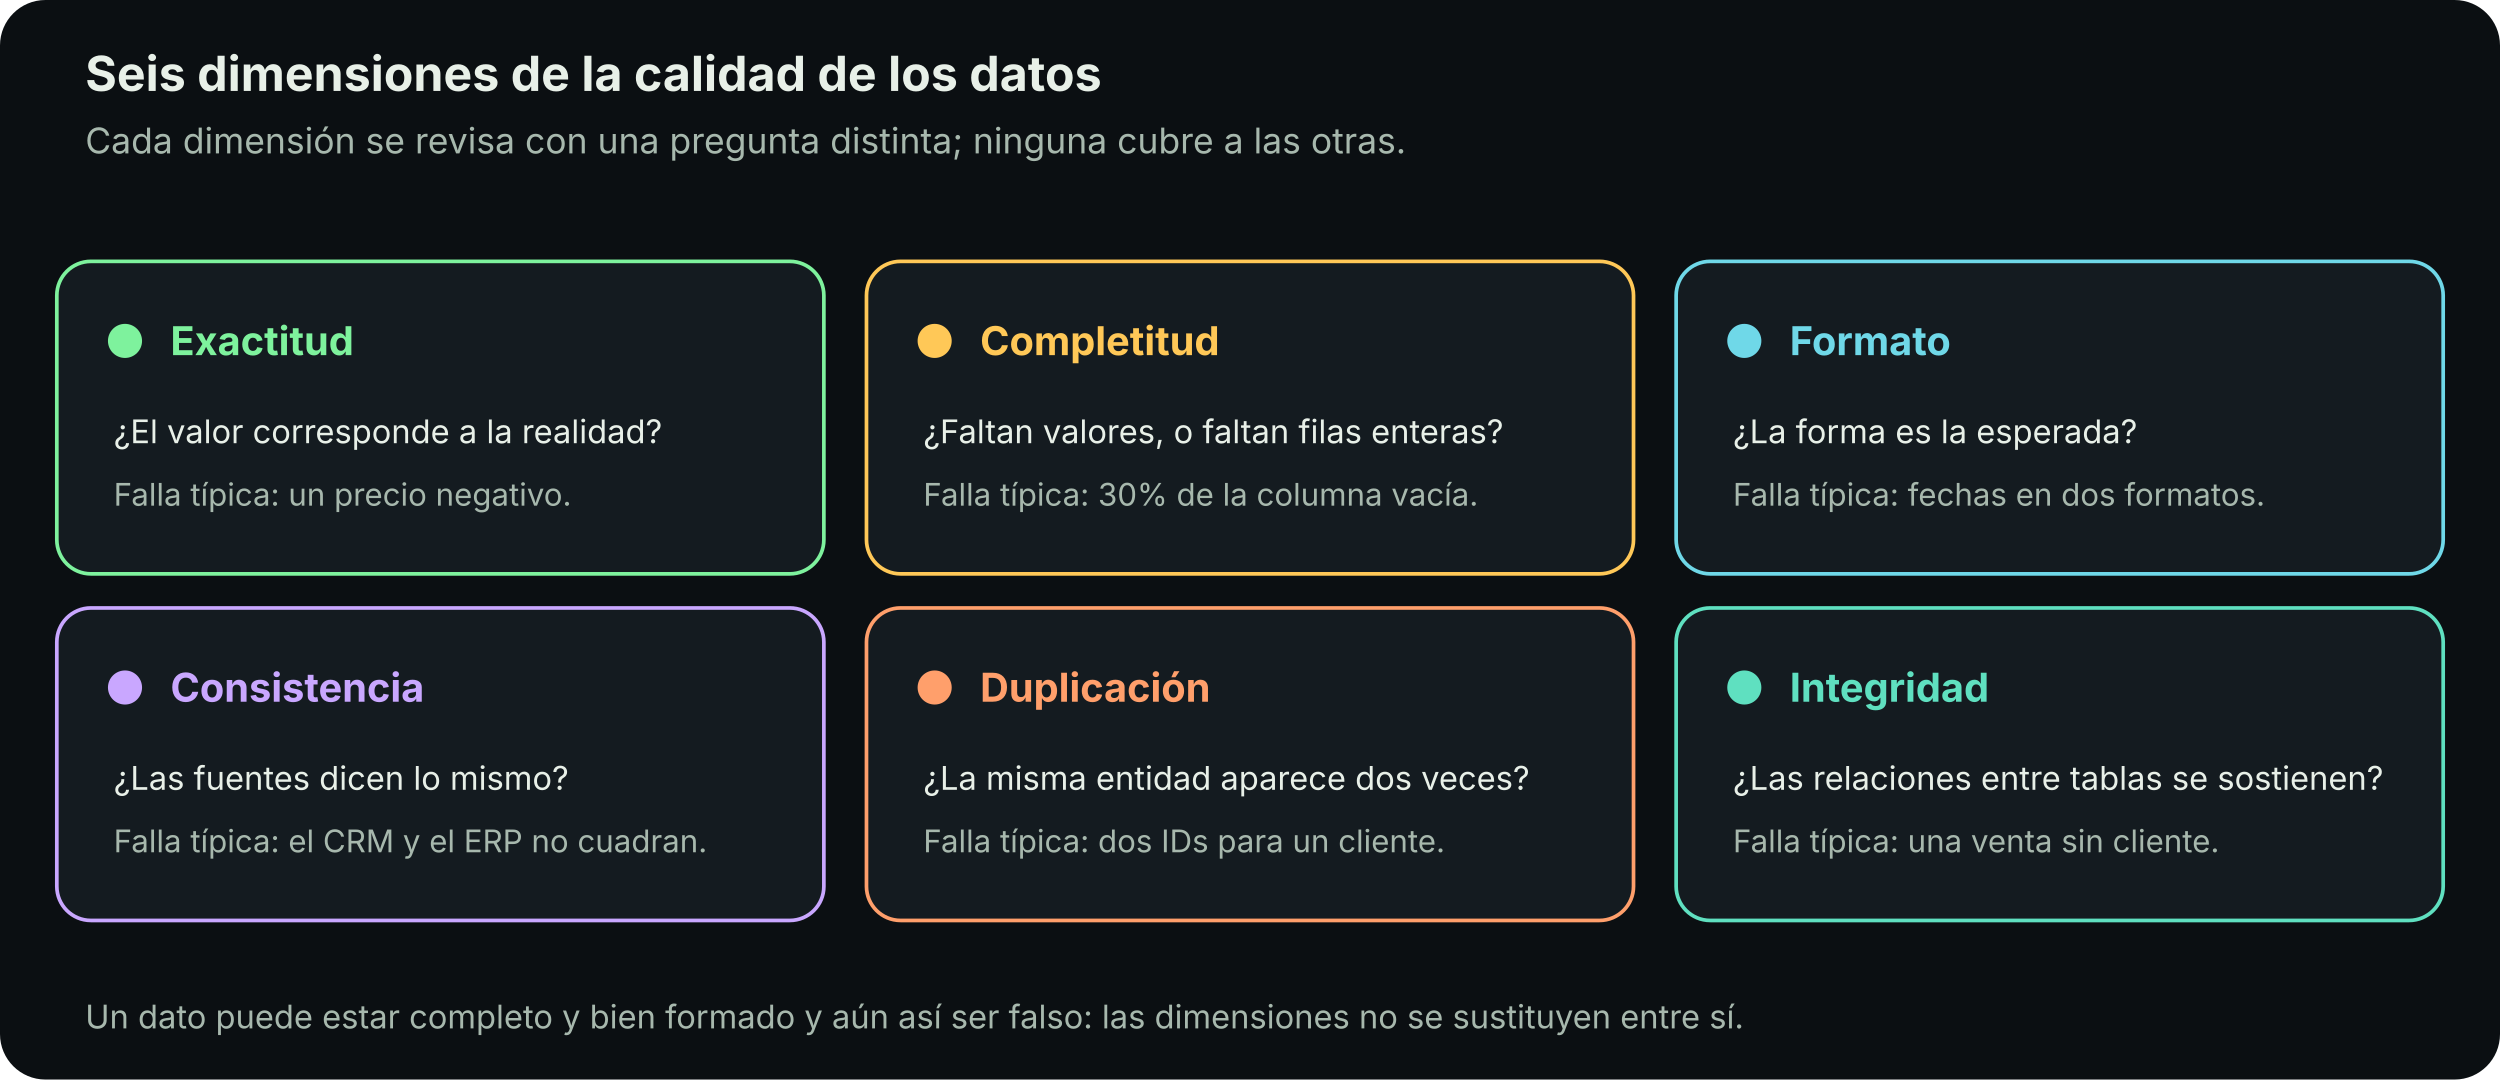
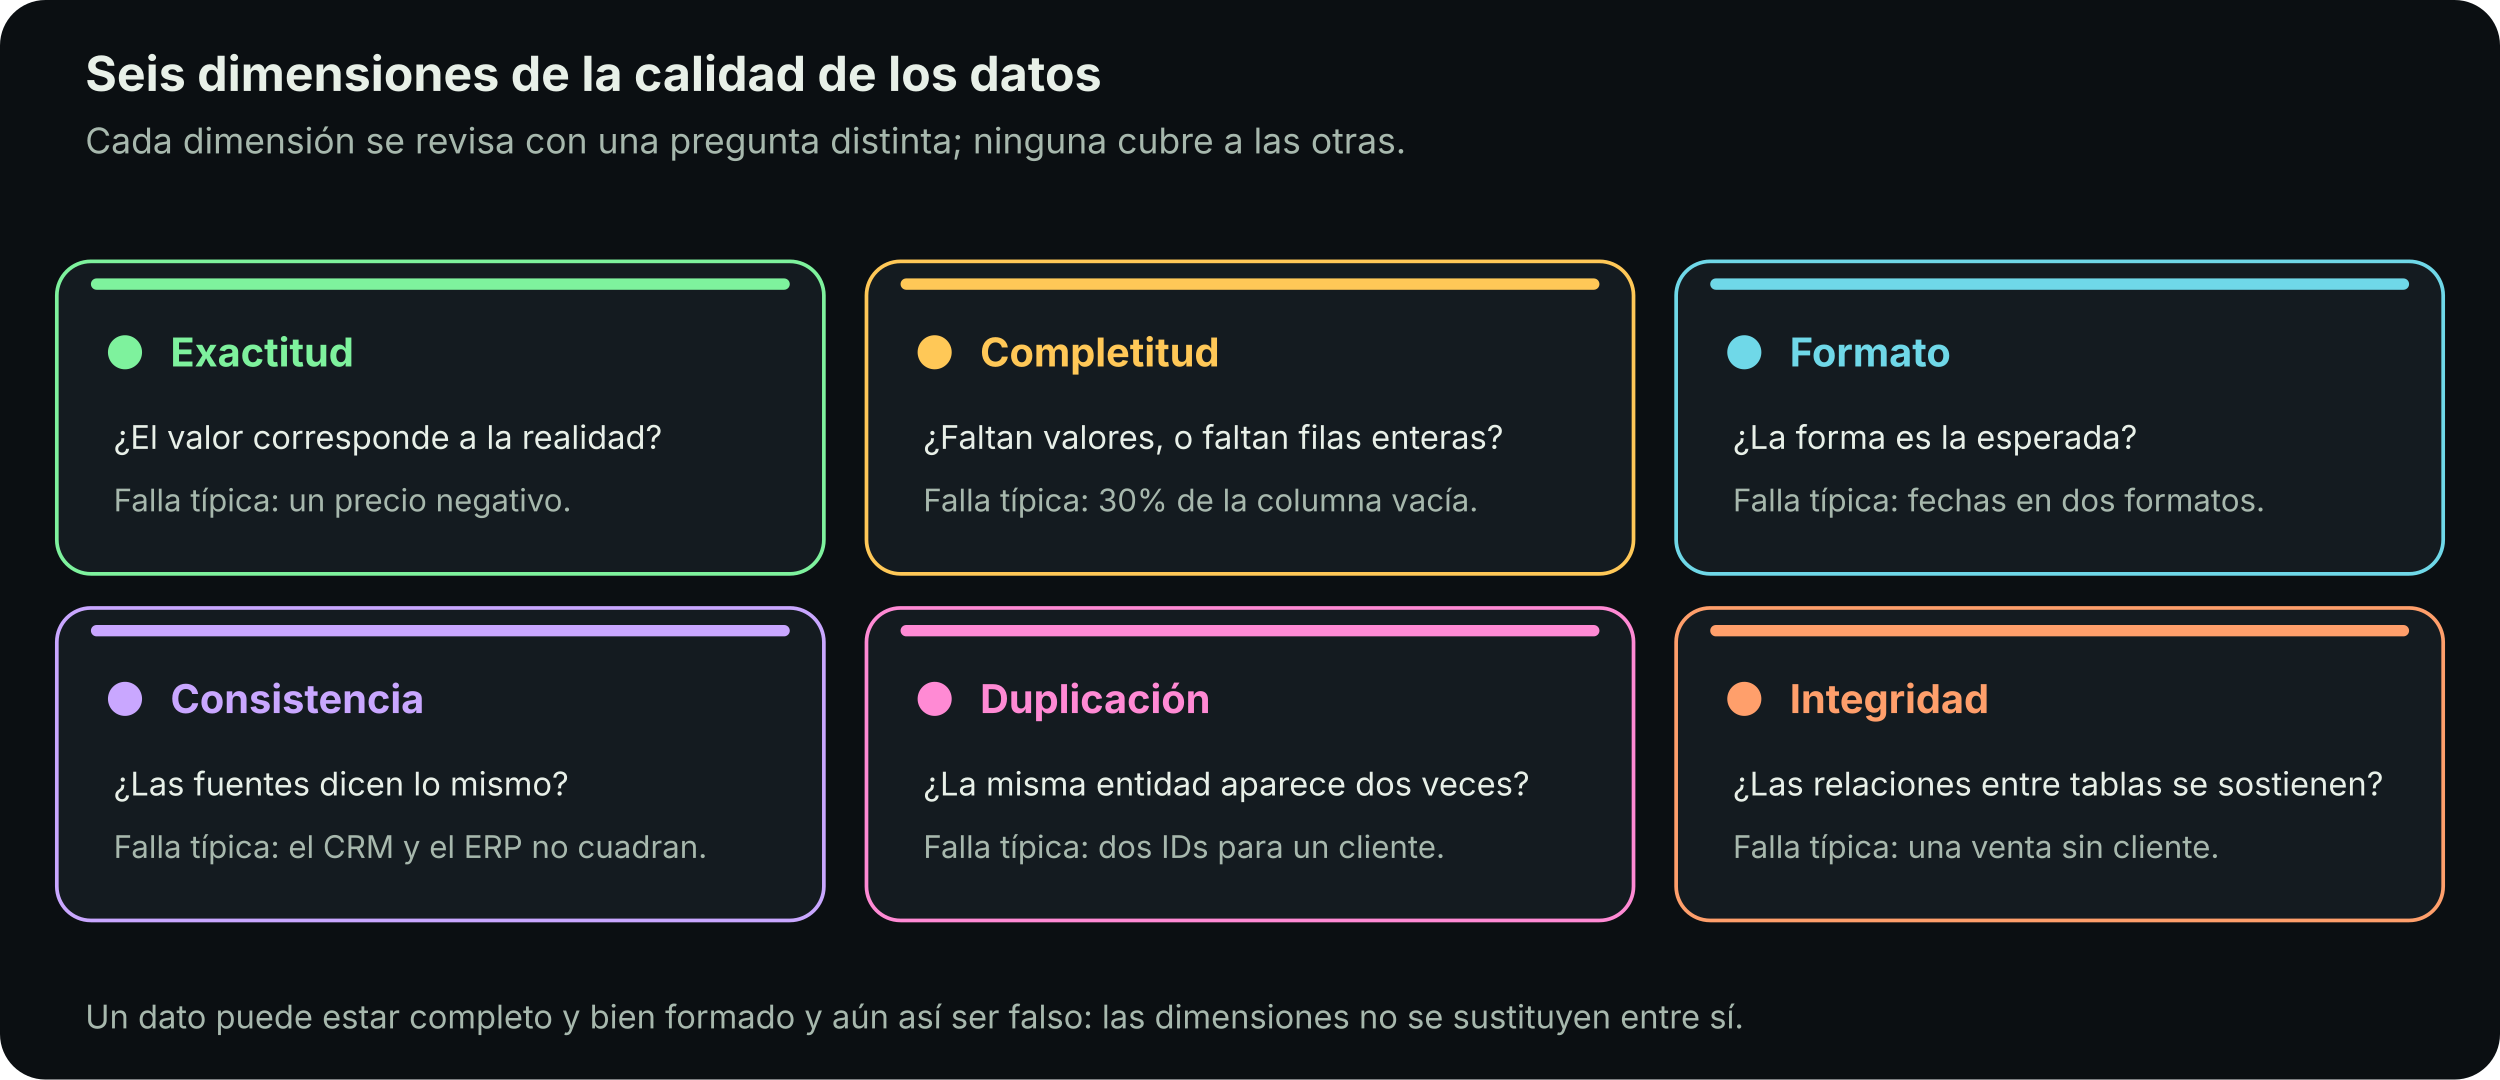
<svg xmlns="http://www.w3.org/2000/svg" width="880" height="380" viewBox="0 0 880 380" role="img" aria-label="Las seis dimensiones de la calidad de los datos: exactitud, completitud, formato, consistencia, duplicación e integridad">
  <defs>
    <marker id="f4a7a63" viewBox="0 0 10 10" refX="9" refY="5" markerWidth="6" markerHeight="6" orient="auto-start-reverse">
      <path d="M0,0 L10,5 L0,10 z" fill="#4a7a63" />
    </marker>
    <marker id="f7ef29d" viewBox="0 0 10 10" refX="9" refY="5" markerWidth="6" markerHeight="6" orient="auto-start-reverse">
      <path d="M0,0 L10,5 L0,10 z" fill="#7ef29d" />
    </marker>
    <marker id="fffc857" viewBox="0 0 10 10" refX="9" refY="5" markerWidth="6" markerHeight="6" orient="auto-start-reverse">
      <path d="M0,0 L10,5 L0,10 z" fill="#ffc857" />
    </marker>
    <marker id="f6fd8e8" viewBox="0 0 10 10" refX="9" refY="5" markerWidth="6" markerHeight="6" orient="auto-start-reverse">
      <path d="M0,0 L10,5 L0,10 z" fill="#6fd8e8" />
    </marker>
    <marker id="fc9a7ff" viewBox="0 0 10 10" refX="9" refY="5" markerWidth="6" markerHeight="6" orient="auto-start-reverse">
      <path d="M0,0 L10,5 L0,10 z" fill="#c9a7ff" />
    </marker>
    <marker id="fff9f6b" viewBox="0 0 10 10" refX="9" refY="5" markerWidth="6" markerHeight="6" orient="auto-start-reverse">
      <path d="M0,0 L10,5 L0,10 z" fill="#ff9f6b" />
    </marker>
    <marker id="f5fe0c0" viewBox="0 0 10 10" refX="9" refY="5" markerWidth="6" markerHeight="6" orient="auto-start-reverse">
      <path d="M0,0 L10,5 L0,10 z" fill="#5fe0c0" />
    </marker>
    <marker id="fa7b8ad" viewBox="0 0 10 10" refX="9" refY="5" markerWidth="6" markerHeight="6" orient="auto-start-reverse">
      <path d="M0,0 L10,5 L0,10 z" fill="#a7b8ad" />
    </marker>
+     <marker id="fff6b6b" viewBox="0 0 10 10" refX="9" refY="5" markerWidth="6" markerHeight="6" orient="auto-start-reverse">
+       <path d="M0,0 L10,5 L0,10 z" fill="#ff6b6b" />
+     </marker>
+     <marker id="fff8ad4" viewBox="0 0 10 10" refX="9" refY="5" markerWidth="6" markerHeight="6" orient="auto-start-reverse">
+       <path d="M0,0 L10,5 L0,10 z" fill="#ff8ad4" />
+     </marker>
+     <marker id="f7aa7ff" viewBox="0 0 10 10" refX="9" refY="5" markerWidth="6" markerHeight="6" orient="auto-start-reverse">
+       <path d="M0,0 L10,5 L0,10 z" fill="#7aa7ff" />
+     </marker>
+     <marker id="f84eba6" viewBox="0 0 10 10" refX="9" refY="5" markerWidth="6" markerHeight="6" orient="auto-start-reverse">
+       <path d="M0,0 L10,5 L0,10 z" fill="#84eba6" />
+     </marker>
+     <marker id="f84c9eb" viewBox="0 0 10 10" refX="9" refY="5" markerWidth="6" markerHeight="6" orient="auto-start-reverse">
+       <path d="M0,0 L10,5 L0,10 z" fill="#84c9eb" />
+     </marker>
+     <marker id="fa684eb" viewBox="0 0 10 10" refX="9" refY="5" markerWidth="6" markerHeight="6" orient="auto-start-reverse">
+       <path d="M0,0 L10,5 L0,10 z" fill="#a684eb" />
+     </marker>
+     <marker id="feb84c9" viewBox="0 0 10 10" refX="9" refY="5" markerWidth="6" markerHeight="6" orient="auto-start-reverse">
+       <path d="M0,0 L10,5 L0,10 z" fill="#eb84c9" />
+     </marker>
+     <marker id="feba684" viewBox="0 0 10 10" refX="9" refY="5" markerWidth="6" markerHeight="6" orient="auto-start-reverse">
+       <path d="M0,0 L10,5 L0,10 z" fill="#eba684" />
+     </marker>
+     <marker id="fc9eb84" viewBox="0 0 10 10" refX="9" refY="5" markerWidth="6" markerHeight="6" orient="auto-start-reverse">
+       <path d="M0,0 L10,5 L0,10 z" fill="#c9eb84" />
+     </marker>
+     <marker id="f5b83d6" viewBox="0 0 10 10" refX="9" refY="5" markerWidth="6" markerHeight="6" orient="auto-start-reverse">
+       <path d="M0,0 L10,5 L0,10 z" fill="#5b83d6" />
+     </marker>
+     <marker id="f4fd6c0" viewBox="0 0 10 10" refX="9" refY="5" markerWidth="6" markerHeight="6" orient="auto-start-reverse">
+       <path d="M0,0 L10,5 L0,10 z" fill="#4fd6c0" />
+     </marker>
+     <marker id="fff7a5c" viewBox="0 0 10 10" refX="9" refY="5" markerWidth="6" markerHeight="6" orient="auto-start-reverse">
+       <path d="M0,0 L10,5 L0,10 z" fill="#ff7a5c" />
+     </marker>
+     <linearGradient id="gRamaAB" x1="0" y1="0" x2="1" y2="0">
+       <stop offset="0" stop-color="#6fd8e8" />
+       <stop offset="1" stop-color="#c9a7ff" />
+     </linearGradient>
  </defs>
  <rect x="0" y="0" width="880" height="380" rx="16" fill="#0b0f12" />
  <text x="30.0" y="32.0" fill="#e8f0e8" font-family="system-ui, -apple-system, Segoe UI, sans-serif" font-size="17" font-weight="700" text-anchor="start">Seis dimensiones de la calidad de los datos</text>
  <text x="30.0" y="54.0" fill="#a7b8ad" font-family="system-ui, -apple-system, Segoe UI, sans-serif" font-size="12.5" font-weight="400" text-anchor="start">Cada dimensión se revisa con una pregunta distinta; ninguna cubre a las otras.</text>
  <rect x="20.0" y="92.0" width="270.0" height="110.0" rx="12" fill="#141b20" stroke="#7ef29d" stroke-width="1.3" />
-   <circle cx="44" cy="120" r="6" fill="#7ef29d" />
-   <text x="60.0" y="125.0" fill="#7ef29d" font-family="system-ui, -apple-system, Segoe UI, sans-serif" font-size="14" font-weight="700" text-anchor="start">Exactitud</text>
-   <text x="40.0" y="156.0" fill="#e8f0e8" font-family="system-ui, -apple-system, Segoe UI, sans-serif" font-size="11.5" font-weight="400" text-anchor="start">¿El valor corresponde a la realidad?</text>
-   <text x="40.0" y="178.0" fill="#a7b8ad" font-family="system-ui, -apple-system, Segoe UI, sans-serif" font-size="11" font-weight="400" text-anchor="start">Falla típica: un precio negativo.</text>
+   <rect x="32.0" y="98.0" width="246.0" height="4.0" rx="2" fill="#7ef29d" />
+   <circle cx="44" cy="124" r="6" fill="#7ef29d" />
+   <text x="60.0" y="129.0" fill="#7ef29d" font-family="system-ui, -apple-system, Segoe UI, sans-serif" font-size="14" font-weight="700" text-anchor="start">Exactitud</text>
+   <text x="40.0" y="158.0" fill="#e8f0e8" font-family="system-ui, -apple-system, Segoe UI, sans-serif" font-size="11.5" font-weight="400" text-anchor="start">¿El valor corresponde a la realidad?</text>
+   <text x="40.0" y="180.0" fill="#a7b8ad" font-family="system-ui, -apple-system, Segoe UI, sans-serif" font-size="11" font-weight="400" text-anchor="start">Falla típica: un precio negativo.</text>
  <rect x="305.0" y="92.0" width="270.0" height="110.0" rx="12" fill="#141b20" stroke="#ffc857" stroke-width="1.3" />
-   <circle cx="329" cy="120" r="6" fill="#ffc857" />
-   <text x="345.0" y="125.0" fill="#ffc857" font-family="system-ui, -apple-system, Segoe UI, sans-serif" font-size="14" font-weight="700" text-anchor="start">Completitud</text>
-   <text x="325.0" y="156.0" fill="#e8f0e8" font-family="system-ui, -apple-system, Segoe UI, sans-serif" font-size="11.5" font-weight="400" text-anchor="start">¿Faltan valores, o faltan filas enteras?</text>
-   <text x="325.0" y="178.0" fill="#a7b8ad" font-family="system-ui, -apple-system, Segoe UI, sans-serif" font-size="11" font-weight="400" text-anchor="start">Falla típica: 30% de la columna vacía.</text>
+   <rect x="317.0" y="98.0" width="246.0" height="4.0" rx="2" fill="#ffc857" />
+   <circle cx="329" cy="124" r="6" fill="#ffc857" />
+   <text x="345.0" y="129.0" fill="#ffc857" font-family="system-ui, -apple-system, Segoe UI, sans-serif" font-size="14" font-weight="700" text-anchor="start">Completitud</text>
+   <text x="325.0" y="158.0" fill="#e8f0e8" font-family="system-ui, -apple-system, Segoe UI, sans-serif" font-size="11.5" font-weight="400" text-anchor="start">¿Faltan valores, o faltan filas enteras?</text>
+   <text x="325.0" y="180.0" fill="#a7b8ad" font-family="system-ui, -apple-system, Segoe UI, sans-serif" font-size="11" font-weight="400" text-anchor="start">Falla típica: 30% de la columna vacía.</text>
  <rect x="590.0" y="92.0" width="270.0" height="110.0" rx="12" fill="#141b20" stroke="#6fd8e8" stroke-width="1.3" />
-   <circle cx="614" cy="120" r="6" fill="#6fd8e8" />
-   <text x="630.0" y="125.0" fill="#6fd8e8" font-family="system-ui, -apple-system, Segoe UI, sans-serif" font-size="14" font-weight="700" text-anchor="start">Formato</text>
-   <text x="610.0" y="156.0" fill="#e8f0e8" font-family="system-ui, -apple-system, Segoe UI, sans-serif" font-size="11.5" font-weight="400" text-anchor="start">¿La forma es la esperada?</text>
-   <text x="610.0" y="178.0" fill="#a7b8ad" font-family="system-ui, -apple-system, Segoe UI, sans-serif" font-size="11" font-weight="400" text-anchor="start">Falla típica: fechas en dos formatos.</text>
+   <rect x="602.0" y="98.0" width="246.0" height="4.0" rx="2" fill="#6fd8e8" />
+   <circle cx="614" cy="124" r="6" fill="#6fd8e8" />
+   <text x="630.0" y="129.0" fill="#6fd8e8" font-family="system-ui, -apple-system, Segoe UI, sans-serif" font-size="14" font-weight="700" text-anchor="start">Formato</text>
+   <text x="610.0" y="158.0" fill="#e8f0e8" font-family="system-ui, -apple-system, Segoe UI, sans-serif" font-size="11.5" font-weight="400" text-anchor="start">¿La forma es la esperada?</text>
+   <text x="610.0" y="180.0" fill="#a7b8ad" font-family="system-ui, -apple-system, Segoe UI, sans-serif" font-size="11" font-weight="400" text-anchor="start">Falla típica: fechas en dos formatos.</text>
  <rect x="20.0" y="214.0" width="270.0" height="110.0" rx="12" fill="#141b20" stroke="#c9a7ff" stroke-width="1.3" />
-   <circle cx="44" cy="242" r="6" fill="#c9a7ff" />
-   <text x="60.0" y="247.0" fill="#c9a7ff" font-family="system-ui, -apple-system, Segoe UI, sans-serif" font-size="14" font-weight="700" text-anchor="start">Consistencia</text>
-   <text x="40.0" y="278.0" fill="#e8f0e8" font-family="system-ui, -apple-system, Segoe UI, sans-serif" font-size="11.5" font-weight="400" text-anchor="start">¿Las fuentes dicen lo mismo?</text>
-   <text x="40.0" y="300.0" fill="#a7b8ad" font-family="system-ui, -apple-system, Segoe UI, sans-serif" font-size="11" font-weight="400" text-anchor="start">Falla típica: el CRM y el ERP no cuadran.</text>
-   <rect x="305.0" y="214.0" width="270.0" height="110.0" rx="12" fill="#141b20" stroke="#ff9f6b" stroke-width="1.3" />
-   <circle cx="329" cy="242" r="6" fill="#ff9f6b" />
-   <text x="345.0" y="247.0" fill="#ff9f6b" font-family="system-ui, -apple-system, Segoe UI, sans-serif" font-size="14" font-weight="700" text-anchor="start">Duplicación</text>
-   <text x="325.0" y="278.0" fill="#e8f0e8" font-family="system-ui, -apple-system, Segoe UI, sans-serif" font-size="11.5" font-weight="400" text-anchor="start">¿La misma entidad aparece dos veces?</text>
-   <text x="325.0" y="300.0" fill="#a7b8ad" font-family="system-ui, -apple-system, Segoe UI, sans-serif" font-size="11" font-weight="400" text-anchor="start">Falla típica: dos IDs para un cliente.</text>
-   <rect x="590.0" y="214.0" width="270.0" height="110.0" rx="12" fill="#141b20" stroke="#5fe0c0" stroke-width="1.3" />
-   <circle cx="614" cy="242" r="6" fill="#5fe0c0" />
-   <text x="630.0" y="247.0" fill="#5fe0c0" font-family="system-ui, -apple-system, Segoe UI, sans-serif" font-size="14" font-weight="700" text-anchor="start">Integridad</text>
-   <text x="610.0" y="278.0" fill="#e8f0e8" font-family="system-ui, -apple-system, Segoe UI, sans-serif" font-size="11.5" font-weight="400" text-anchor="start">¿Las relaciones entre tablas se sostienen?</text>
-   <text x="610.0" y="300.0" fill="#a7b8ad" font-family="system-ui, -apple-system, Segoe UI, sans-serif" font-size="11" font-weight="400" text-anchor="start">Falla típica: una venta sin cliente.</text>
+   <rect x="32.0" y="220.0" width="246.0" height="4.0" rx="2" fill="#c9a7ff" />
+   <circle cx="44" cy="246" r="6" fill="#c9a7ff" />
+   <text x="60.0" y="251.0" fill="#c9a7ff" font-family="system-ui, -apple-system, Segoe UI, sans-serif" font-size="14" font-weight="700" text-anchor="start">Consistencia</text>
+   <text x="40.0" y="280.0" fill="#e8f0e8" font-family="system-ui, -apple-system, Segoe UI, sans-serif" font-size="11.5" font-weight="400" text-anchor="start">¿Las fuentes dicen lo mismo?</text>
+   <text x="40.0" y="302.0" fill="#a7b8ad" font-family="system-ui, -apple-system, Segoe UI, sans-serif" font-size="11" font-weight="400" text-anchor="start">Falla típica: el CRM y el ERP no cuadran.</text>
+   <rect x="305.0" y="214.0" width="270.0" height="110.0" rx="12" fill="#141b20" stroke="#ff8ad4" stroke-width="1.3" />
+   <rect x="317.0" y="220.0" width="246.0" height="4.0" rx="2" fill="#ff8ad4" />
+   <circle cx="329" cy="246" r="6" fill="#ff8ad4" />
+   <text x="345.0" y="251.0" fill="#ff8ad4" font-family="system-ui, -apple-system, Segoe UI, sans-serif" font-size="14" font-weight="700" text-anchor="start">Duplicación</text>
+   <text x="325.0" y="280.0" fill="#e8f0e8" font-family="system-ui, -apple-system, Segoe UI, sans-serif" font-size="11.5" font-weight="400" text-anchor="start">¿La misma entidad aparece dos veces?</text>
+   <text x="325.0" y="302.0" fill="#a7b8ad" font-family="system-ui, -apple-system, Segoe UI, sans-serif" font-size="11" font-weight="400" text-anchor="start">Falla típica: dos IDs para un cliente.</text>
+   <rect x="590.0" y="214.0" width="270.0" height="110.0" rx="12" fill="#141b20" stroke="#ff9f6b" stroke-width="1.3" />
+   <rect x="602.0" y="220.0" width="246.0" height="4.0" rx="2" fill="#ff9f6b" />
+   <circle cx="614" cy="246" r="6" fill="#ff9f6b" />
+   <text x="630.0" y="251.0" fill="#ff9f6b" font-family="system-ui, -apple-system, Segoe UI, sans-serif" font-size="14" font-weight="700" text-anchor="start">Integridad</text>
+   <text x="610.0" y="280.0" fill="#e8f0e8" font-family="system-ui, -apple-system, Segoe UI, sans-serif" font-size="11.5" font-weight="400" text-anchor="start">¿Las relaciones entre tablas se sostienen?</text>
+   <text x="610.0" y="302.0" fill="#a7b8ad" font-family="system-ui, -apple-system, Segoe UI, sans-serif" font-size="11" font-weight="400" text-anchor="start">Falla típica: una venta sin cliente.</text>
  <text x="30.0" y="362.0" fill="#a7b8ad" font-family="system-ui, -apple-system, Segoe UI, sans-serif" font-size="11.5" font-weight="400" text-anchor="start">Un dato puede estar completo y bien formado y aún así ser falso: las dimensiones no se sustituyen entre sí.</text>
</svg>
